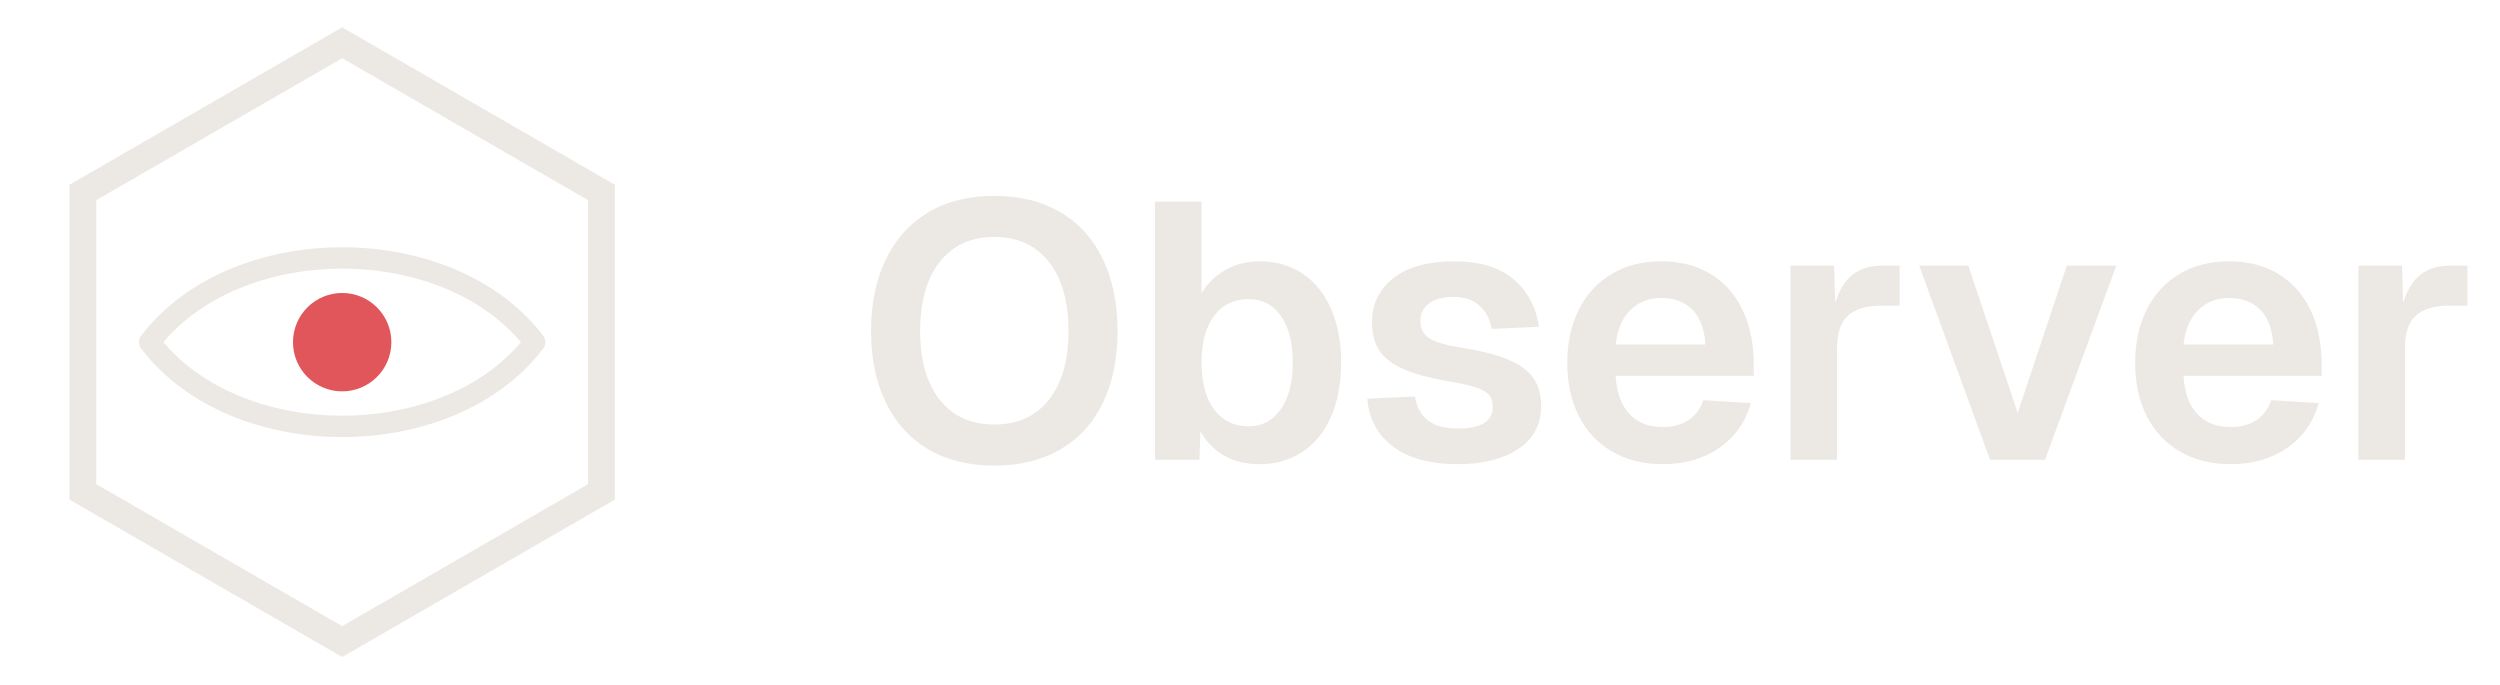
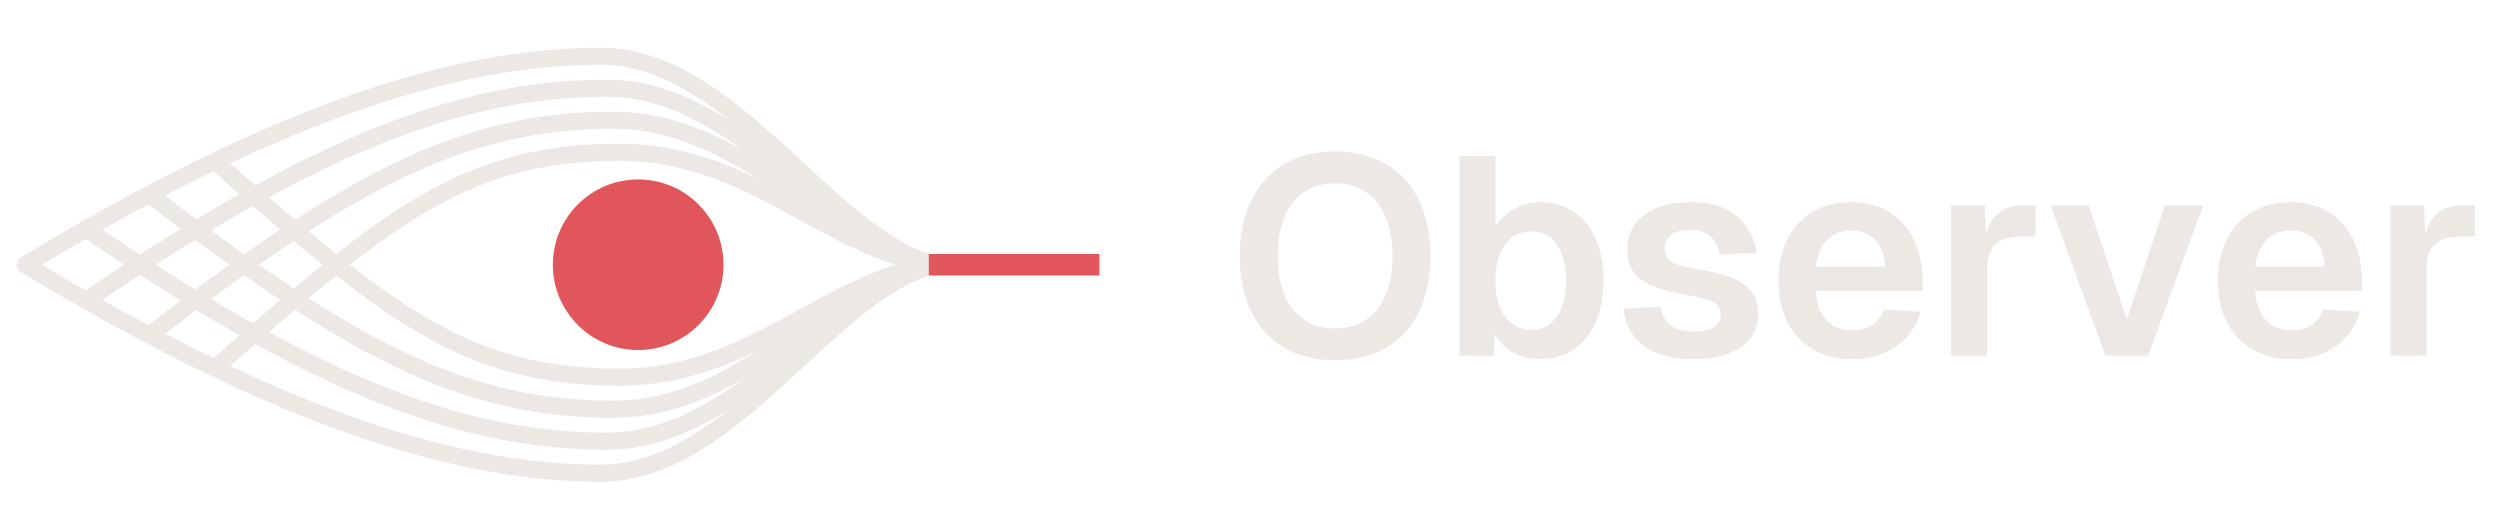
- <svg xmlns="http://www.w3.org/2000/svg" viewBox="0 0 233.8 64" fill="none" role="img" aria-label="Observer">
-   <path d="M32 4l24.25 14v28L32 60 7.75 46V18z" stroke="#ECE8E4" stroke-width="2.5" stroke-linejoin="miter" />
-   <path d="M14 32C22 21.5 42 21.5 50 32 42 42.5 22 42.5 14 32z" stroke="#ECE8E4" stroke-width="2" stroke-linejoin="round" />
-   <circle cx="32" cy="32" r="4.6" fill="#E0565B" />
-   <path fill="#ECE8E4" d="M81.462 30.964Q81.462 27.088 82.856 24.232Q84.25 21.376 86.834 19.846Q89.418 18.316 92.988 18.316Q96.558 18.316 99.159 19.846Q101.76 21.376 103.137 24.232Q104.514 27.088 104.514 30.964Q104.514 34.84 103.137 37.679Q101.76 40.518 99.159 42.031Q96.558 43.544 92.988 43.544Q89.418 43.544 86.834 42.031Q84.25 40.518 82.856 37.679Q81.462 34.84 81.462 30.964ZM99.924 30.964Q99.924 26.816 98.088 24.487Q96.252 22.158 92.988 22.158Q89.724 22.158 87.888 24.487Q86.052 26.816 86.052 30.964Q86.052 35.078 87.888 37.39Q89.724 39.702 92.988 39.702Q96.252 39.702 98.088 37.39Q99.924 35.078 99.924 30.964ZM112.266 40.314 112.164 43.0H108.016V18.86H112.368V27.428Q113.116 26.136 114.544 25.286Q115.972 24.436 117.774 24.436Q120.086 24.436 121.82 25.592Q123.554 26.748 124.489 28.907Q125.424 31.066 125.424 33.922Q125.424 36.778 124.489 38.937Q123.554 41.096 121.82 42.252Q120.086 43.408 117.774 43.408Q115.87 43.408 114.459 42.592Q113.048 41.776 112.266 40.314ZM120.902 33.922Q120.902 31.134 119.797 29.553Q118.692 27.972 116.822 27.972Q114.714 27.972 113.541 29.536Q112.368 31.1 112.368 33.922Q112.368 36.71 113.541 38.291Q114.714 39.872 116.788 39.872Q118.658 39.872 119.78 38.274Q120.902 36.676 120.902 33.922ZM127.872 37.288 132.326 37.084Q132.564 38.546 133.533 39.311Q134.502 40.076 136.338 40.076Q139.602 40.076 139.602 38.036Q139.602 37.39 139.296 36.982Q138.99 36.574 138.14 36.268Q137.29 35.962 135.624 35.69Q132.836 35.214 131.255 34.517Q129.674 33.82 128.994 32.783Q128.314 31.746 128.314 30.148Q128.314 27.564 130.32 26.0Q132.326 24.436 135.998 24.436Q139.534 24.436 141.523 26.102Q143.512 27.768 143.92 30.556L139.5 30.76Q139.262 29.366 138.344 28.567Q137.426 27.768 135.964 27.768Q134.434 27.768 133.635 28.38Q132.836 28.992 132.836 30.012Q132.836 31.1 133.652 31.627Q134.468 32.154 136.542 32.494Q139.398 32.936 141.047 33.633Q142.696 34.33 143.41 35.367Q144.124 36.404 144.124 37.968Q144.124 40.552 141.999 41.98Q139.874 43.408 136.338 43.408Q132.428 43.408 130.252 41.742Q128.076 40.076 127.872 37.288ZM146.572 33.922Q146.572 31.1 147.66 28.941Q148.748 26.782 150.737 25.609Q152.726 24.436 155.378 24.436Q157.962 24.436 159.917 25.592Q161.872 26.748 162.943 28.941Q164.014 31.134 164.014 34.16V35.146H151.094Q151.23 37.492 152.386 38.716Q153.542 39.94 155.514 39.94Q156.942 39.94 157.928 39.277Q158.914 38.614 159.288 37.424L163.742 37.696Q162.994 40.348 160.801 41.878Q158.608 43.408 155.48 43.408Q152.794 43.408 150.771 42.235Q148.748 41.062 147.66 38.92Q146.572 36.778 146.572 33.922ZM155.378 27.87Q153.61 27.87 152.471 28.992Q151.332 30.114 151.094 32.222H159.492Q159.356 30.046 158.268 28.958Q157.18 27.87 155.378 27.87ZM167.448 24.844H171.528L171.63 28.346Q172.174 26.544 173.245 25.694Q174.316 24.844 175.982 24.844H177.648V28.584H175.948Q173.84 28.584 172.82 29.519Q171.8 30.454 171.8 32.528V43.0H167.448ZM179.484 24.844H184.074L188.698 38.614L193.288 24.844H197.912L191.248 43.0H186.114ZM199.68 33.922Q199.68 31.1 200.768 28.941Q201.856 26.782 203.845 25.609Q205.834 24.436 208.486 24.436Q211.07 24.436 213.025 25.592Q214.98 26.748 216.051 28.941Q217.122 31.134 217.122 34.16V35.146H204.202Q204.338 37.492 205.494 38.716Q206.65 39.94 208.622 39.94Q210.05 39.94 211.036 39.277Q212.022 38.614 212.396 37.424L216.85 37.696Q216.102 40.348 213.909 41.878Q211.716 43.408 208.588 43.408Q205.902 43.408 203.879 42.235Q201.856 41.062 200.768 38.92Q199.68 36.778 199.68 33.922ZM208.486 27.87Q206.718 27.87 205.579 28.992Q204.44 30.114 204.202 32.222H212.6Q212.464 30.046 211.376 28.958Q210.288 27.87 208.486 27.87ZM220.556 24.844H224.636L224.738 28.346Q225.282 26.544 226.353 25.694Q227.424 24.844 229.09 24.844H230.756V28.584H229.056Q226.948 28.584 225.928 29.519Q224.908 30.454 224.908 32.528V43.0H220.556Z" />
+ <svg xmlns="http://www.w3.org/2000/svg" viewBox="0 0 302.2 64" fill="none" role="img" aria-label="Observer">
+   <g transform="translate(-1.53 -6.19) scale(0.7638)">
+     <path d="M6.00 50.00C44.22 26.90 73.00 17.00 97.00 17.00C118.00 17.00 133.00 45.60 150.00 50.00M16.33 55.17C50.63 32.00 74.00 22.07 98.00 22.07C119.00 22.07 133.00 46.33 150.00 50.00M26.67 60.33C57.05 37.09 75.00 27.13 99.00 27.13C120.00 27.13 133.00 47.07 150.00 50.00M37.00 65.50C63.46 42.19 76.00 32.20 100.00 32.20C121.00 32.20 133.00 47.80 150.00 50.00M6.00 50.00C44.22 73.10 73.00 83.00 97.00 83.00C118.00 83.00 133.00 54.40 150.00 50.00M16.33 44.83C50.63 68.00 74.00 77.93 98.00 77.93C119.00 77.93 133.00 53.67 150.00 50.00M26.67 39.67C57.05 62.91 75.00 72.87 99.00 72.87C120.00 72.87 133.00 52.93 150.00 50.00M37.00 34.50C63.46 57.81 76.00 67.80 100.00 67.80C121.00 67.80 133.00 52.20 150.00 50.00" stroke="#ECE8E4" stroke-width="2.7" stroke-linecap="round" stroke-linejoin="round" fill="none" />
+     <path d="M149.0 50H176" stroke="#E0565B" stroke-width="3.4" />
+     <circle cx="103.0" cy="50" r="13.5" fill="#E0565B" />
+   </g>
+   <path fill="#ECE8E4" d="M149.862 30.964Q149.862 27.088 151.256 24.232Q152.65 21.376 155.234 19.846Q157.818 18.316 161.388 18.316Q164.958 18.316 167.559 19.846Q170.16 21.376 171.537 24.232Q172.914 27.088 172.914 30.964Q172.914 34.84 171.537 37.679Q170.16 40.518 167.559 42.031Q164.958 43.544 161.388 43.544Q157.818 43.544 155.234 42.031Q152.65 40.518 151.256 37.679Q149.862 34.84 149.862 30.964ZM168.324 30.964Q168.324 26.816 166.488 24.487Q164.652 22.158 161.388 22.158Q158.124 22.158 156.288 24.487Q154.452 26.816 154.452 30.964Q154.452 35.078 156.288 37.39Q158.124 39.702 161.388 39.702Q164.652 39.702 166.488 37.39Q168.324 35.078 168.324 30.964ZM180.666 40.314 180.564 43.0H176.416V18.86H180.768V27.428Q181.516 26.136 182.944 25.286Q184.372 24.436 186.174 24.436Q188.486 24.436 190.22 25.592Q191.954 26.748 192.889 28.907Q193.824 31.066 193.824 33.922Q193.824 36.778 192.889 38.937Q191.954 41.096 190.22 42.252Q188.486 43.408 186.174 43.408Q184.27 43.408 182.859 42.592Q181.448 41.776 180.666 40.314ZM189.302 33.922Q189.302 31.134 188.197 29.553Q187.092 27.972 185.222 27.972Q183.114 27.972 181.941 29.536Q180.768 31.1 180.768 33.922Q180.768 36.71 181.941 38.291Q183.114 39.872 185.188 39.872Q187.058 39.872 188.18 38.274Q189.302 36.676 189.302 33.922ZM196.272 37.288 200.726 37.084Q200.964 38.546 201.933 39.311Q202.902 40.076 204.738 40.076Q208.002 40.076 208.002 38.036Q208.002 37.39 207.696 36.982Q207.39 36.574 206.54 36.268Q205.69 35.962 204.024 35.69Q201.236 35.214 199.655 34.517Q198.074 33.82 197.394 32.783Q196.714 31.746 196.714 30.148Q196.714 27.564 198.72 26.0Q200.726 24.436 204.398 24.436Q207.934 24.436 209.923 26.102Q211.912 27.768 212.32 30.556L207.9 30.76Q207.662 29.366 206.744 28.567Q205.826 27.768 204.364 27.768Q202.834 27.768 202.035 28.38Q201.236 28.992 201.236 30.012Q201.236 31.1 202.052 31.627Q202.868 32.154 204.942 32.494Q207.798 32.936 209.447 33.633Q211.096 34.33 211.81 35.367Q212.524 36.404 212.524 37.968Q212.524 40.552 210.399 41.98Q208.274 43.408 204.738 43.408Q200.828 43.408 198.652 41.742Q196.476 40.076 196.272 37.288ZM214.972 33.922Q214.972 31.1 216.06 28.941Q217.148 26.782 219.137 25.609Q221.126 24.436 223.778 24.436Q226.362 24.436 228.317 25.592Q230.272 26.748 231.343 28.941Q232.414 31.134 232.414 34.16V35.146H219.494Q219.63 37.492 220.786 38.716Q221.942 39.94 223.914 39.94Q225.342 39.94 226.328 39.277Q227.314 38.614 227.688 37.424L232.142 37.696Q231.394 40.348 229.201 41.878Q227.008 43.408 223.88 43.408Q221.194 43.408 219.171 42.235Q217.148 41.062 216.06 38.92Q214.972 36.778 214.972 33.922ZM223.778 27.87Q222.01 27.87 220.871 28.992Q219.732 30.114 219.494 32.222H227.892Q227.756 30.046 226.668 28.958Q225.58 27.87 223.778 27.87ZM235.848 24.844H239.928L240.03 28.346Q240.574 26.544 241.645 25.694Q242.716 24.844 244.382 24.844H246.048V28.584H244.348Q242.24 28.584 241.22 29.519Q240.2 30.454 240.2 32.528V43.0H235.848ZM247.884 24.844H252.474L257.098 38.614L261.688 24.844H266.312L259.648 43.0H254.514ZM268.08 33.922Q268.08 31.1 269.168 28.941Q270.256 26.782 272.245 25.609Q274.234 24.436 276.886 24.436Q279.47 24.436 281.425 25.592Q283.38 26.748 284.451 28.941Q285.522 31.134 285.522 34.16V35.146H272.602Q272.738 37.492 273.894 38.716Q275.05 39.94 277.022 39.94Q278.45 39.94 279.436 39.277Q280.422 38.614 280.796 37.424L285.25 37.696Q284.502 40.348 282.309 41.878Q280.116 43.408 276.988 43.408Q274.302 43.408 272.279 42.235Q270.256 41.062 269.168 38.92Q268.08 36.778 268.08 33.922ZM276.886 27.87Q275.118 27.87 273.979 28.992Q272.84 30.114 272.602 32.222H281Q280.864 30.046 279.776 28.958Q278.688 27.87 276.886 27.87ZM288.956 24.844H293.036L293.138 28.346Q293.682 26.544 294.753 25.694Q295.824 24.844 297.49 24.844H299.156V28.584H297.456Q295.348 28.584 294.328 29.519Q293.308 30.454 293.308 32.528V43.0H288.956Z" />
</svg>
